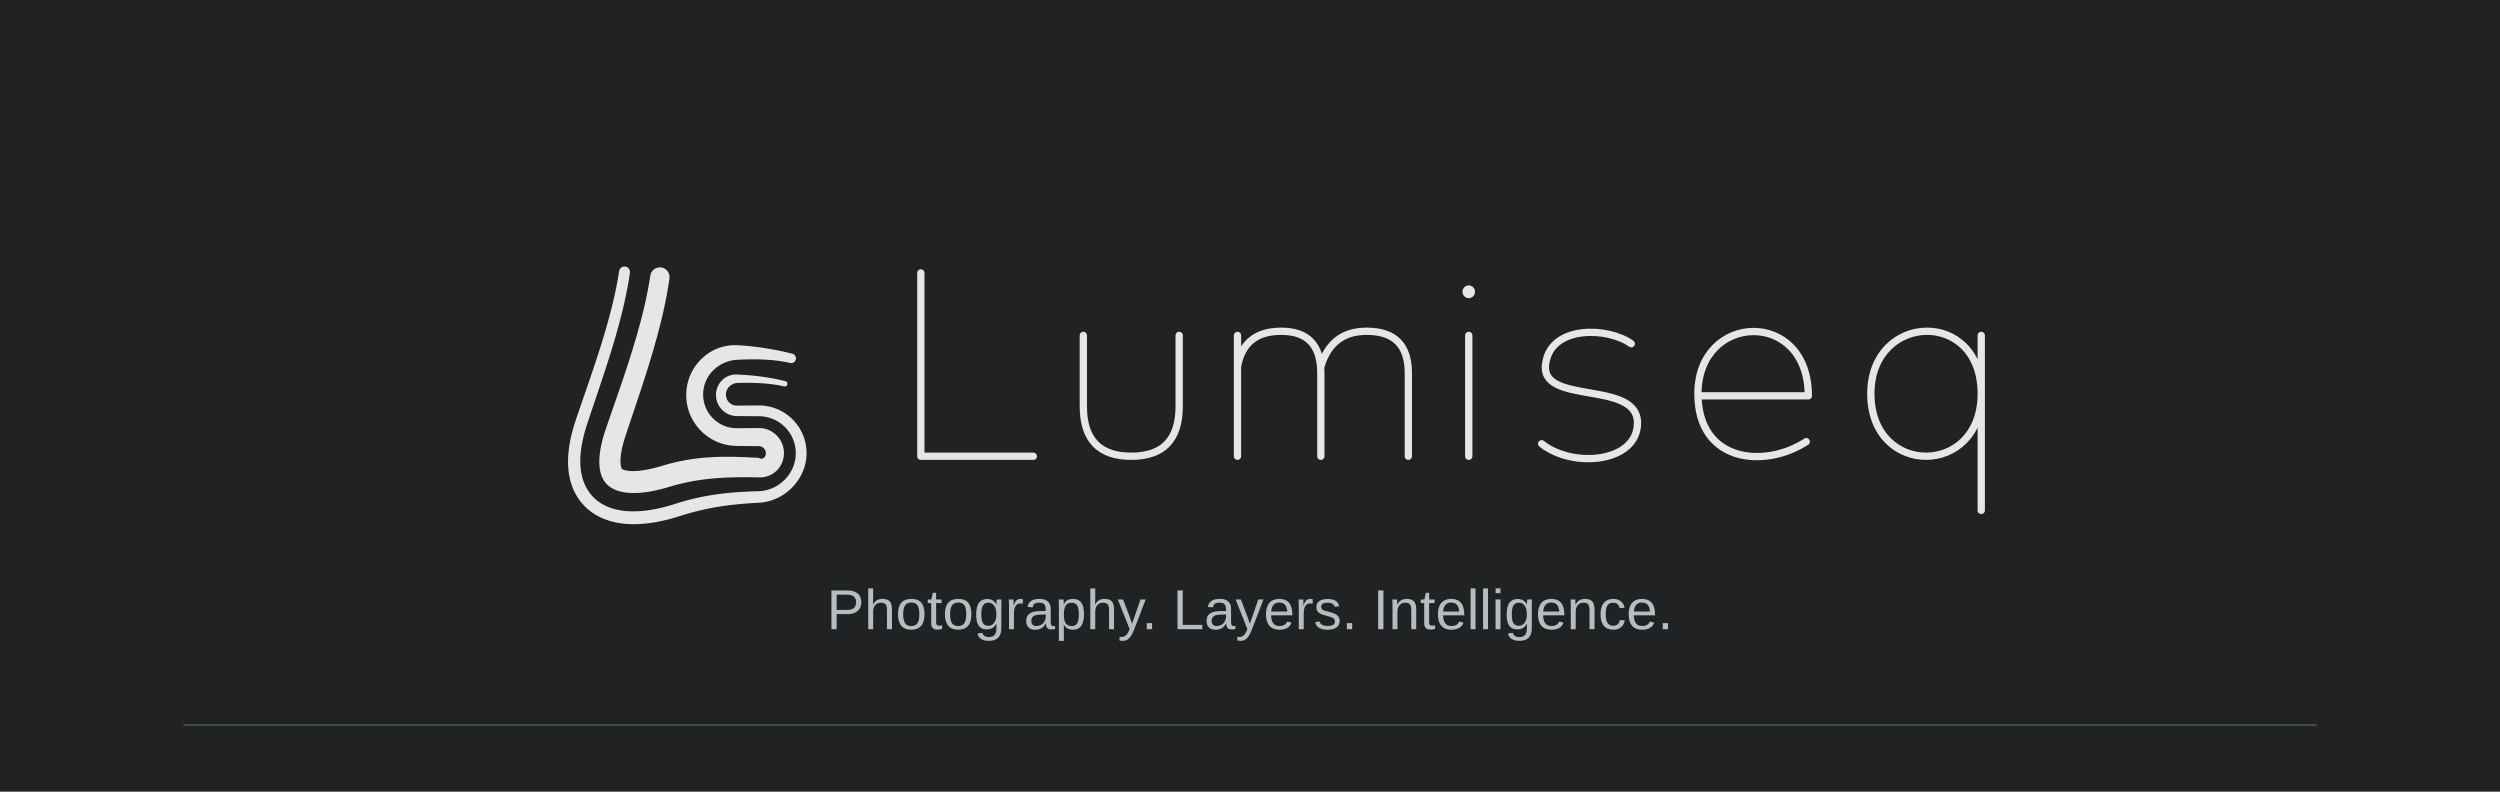
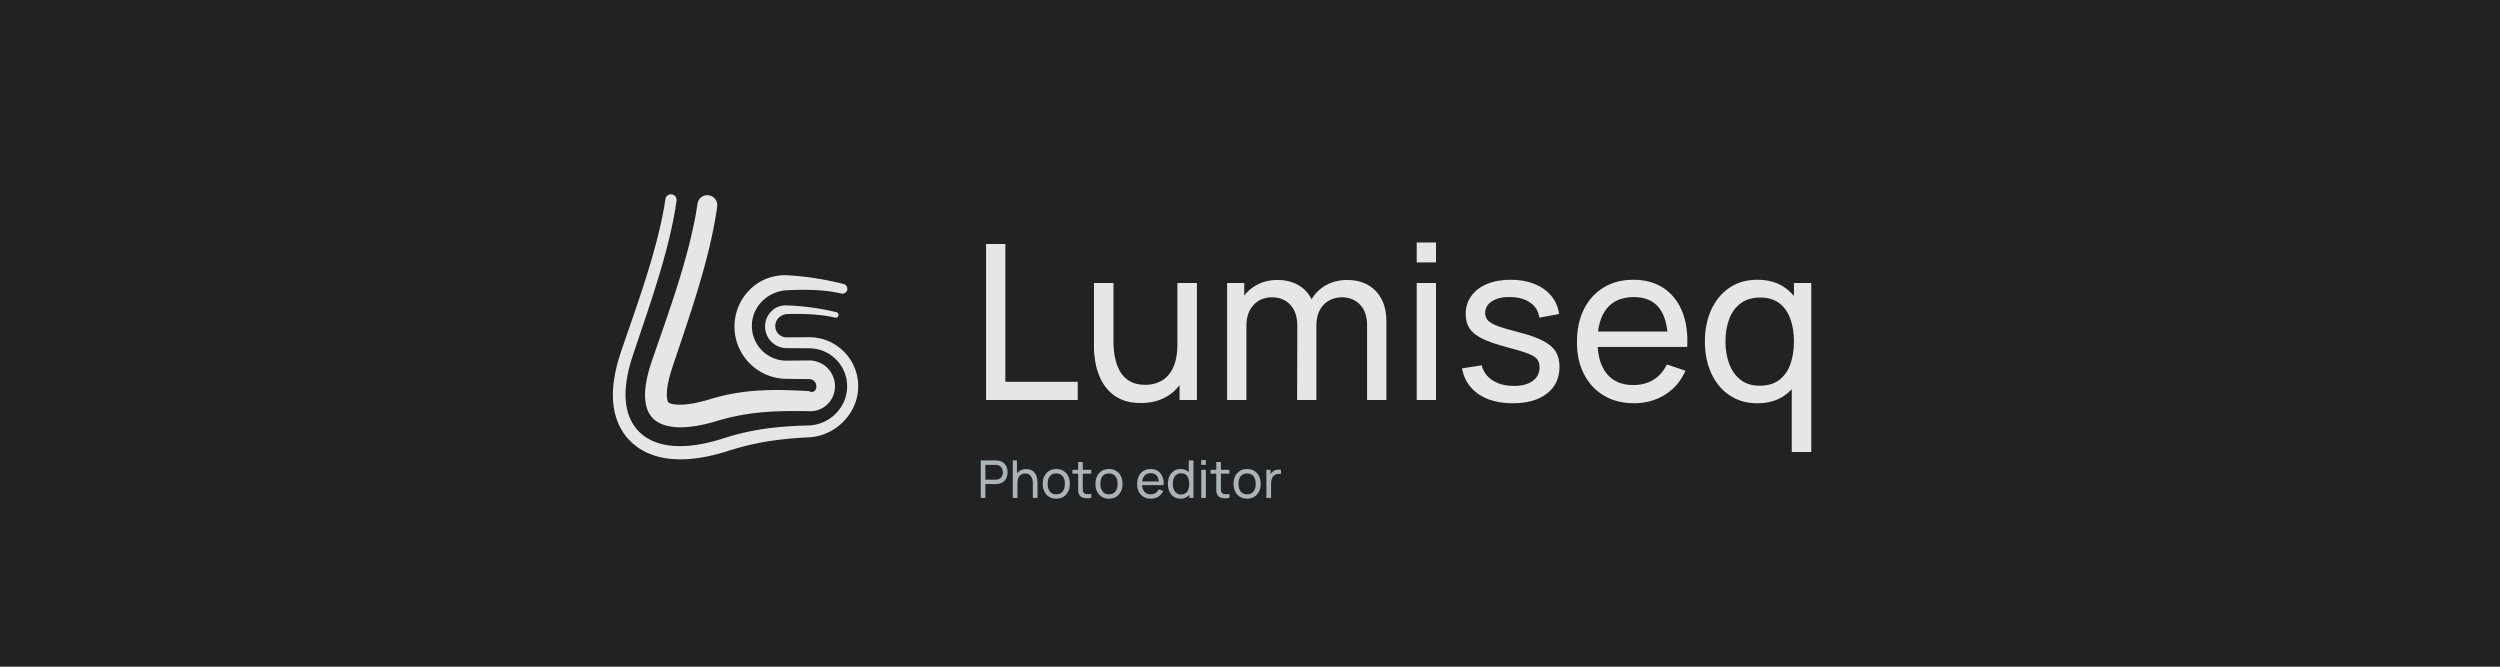
- <svg xmlns="http://www.w3.org/2000/svg" width="1200" height="380" viewBox="0 0 1200 380" role="img" aria-labelledby="title desc">
-   <rect width="1200" height="380" fill="#202224" />
-   <g transform="translate(219 81) scale(1.75)">
+ <svg xmlns="http://www.w3.org/2000/svg" width="1200" height="320" viewBox="0 0 1200 320" role="img" aria-labelledby="title desc">
+   <defs>
+     <path id="manrope-76" d="M80 0V-720H169V-84H503V0Z" />
+     <path id="manrope-117" d="M275 14Q223 14 186.0 -2.5Q149 -19 124.5 -46.5Q100 -74 86.0 -107.5Q72 -141 66.0 -176.0Q60 -211 60 -241V-540H150V-269Q150 -231 157.0 -195.5Q164 -160 180.5 -131.5Q197 -103 225.5 -86.5Q254 -70 297 -70Q330 -70 357.5 -81.5Q385 -93 404.5 -116.0Q424 -139 434.5 -174.0Q445 -209 445 -255L504 -237Q504 -159 475.5 -102.5Q447 -46 396.0 -16.0Q345 14 275 14ZM455 0V-144H445V-540H535V0Z" />
+     <path id="manrope-109" d="M716 0V-345Q716 -406 683.5 -440.0Q651 -474 600 -474Q570 -474 543.0 -460.5Q516 -447 499.0 -417.5Q482 -388 482 -343L435 -362Q434 -419 458.5 -462.5Q483 -506 526.5 -530.0Q570 -554 624 -554Q708 -554 756.5 -502.5Q805 -451 805 -365V0ZM70 0V-540H149V-395H159V0ZM393 0 394 -342Q394 -404 362.0 -439.0Q330 -474 277 -474Q224 -474 191.5 -438.0Q159 -402 159 -343L112 -371Q112 -423 137.0 -464.5Q162 -506 205.0 -530.0Q248 -554 303 -554Q357 -554 397.5 -531.0Q438 -508 460.0 -465.0Q482 -422 482 -363V0Z" />
+     <path id="manrope-105" d="M80 -635V-727H169V-635ZM80 0V-540H169V0Z" />
+     <path id="manrope-115" d="M274 15Q177 15 115.5 -27.5Q54 -70 40 -146L131 -160Q142 -116 181.5 -90.5Q221 -65 280 -65Q335 -65 366.5 -88.0Q398 -111 398 -150Q398 -173 387.5 -187.5Q377 -202 344.5 -214.5Q312 -227 246 -244Q174 -263 133.0 -283.5Q92 -304 74.5 -331.0Q57 -358 57 -397Q57 -444 83.0 -480.0Q109 -516 155.5 -535.5Q202 -555 265 -555Q326 -555 374.5 -535.5Q423 -516 452.5 -480.0Q482 -444 488 -397L397 -380Q391 -424 355.5 -449.0Q320 -474 265 -475Q212 -477 179.5 -456.5Q147 -436 147 -401Q147 -382 159.0 -368.0Q171 -354 204.5 -341.5Q238 -329 301 -313Q372 -295 413.5 -273.5Q455 -252 472.5 -223.5Q490 -195 490 -153Q490 -75 432.5 -30.0Q375 15 274 15Z" />
+     <path id="manrope-101" d="M304 15Q224 15 165.0 -20.0Q106 -55 73.0 -118.5Q40 -182 40 -266Q40 -355 72.5 -419.5Q105 -484 163.5 -519.5Q222 -555 300 -555Q381 -555 438.5 -517.5Q496 -480 525.0 -410.5Q554 -341 549 -245H460V-277Q458 -376 419.0 -425.5Q380 -475 303 -475Q220 -475 177.5 -422.0Q135 -369 135 -270Q135 -174 177.5 -121.5Q220 -69 300 -69Q354 -69 393.5 -93.5Q433 -118 455 -164L541 -135Q509 -63 446.0 -24.0Q383 15 304 15ZM105 -245V-316H504V-245Z" />
+     <path id="manrope-113" d="M282 15Q207 15 152.5 -22.5Q98 -60 69.0 -124.5Q40 -189 40 -270Q40 -351 69.0 -415.5Q98 -480 152.5 -517.5Q207 -555 282 -555Q358 -555 410.0 -518.0Q462 -481 489.0 -416.5Q516 -352 516 -270Q516 -190 489.0 -125.0Q462 -60 410.0 -22.5Q358 15 282 15ZM293 -66Q348 -66 383.0 -92.5Q418 -119 434.5 -165.0Q451 -211 451 -270Q451 -330 434.0 -376.0Q417 -422 382.5 -447.5Q348 -473 296 -473Q241 -473 205.0 -446.0Q169 -419 152.0 -373.0Q135 -327 135 -270Q135 -213 152.5 -166.5Q170 -120 205.0 -93.0Q240 -66 293 -66ZM441 240V-142H451V-540H531V240Z" />
+     <path id="manrope-80" d="M70 0V-720H355Q365 -720 379.5 -719.0Q394 -718 408 -716Q466 -707 505.5 -676.0Q545 -645 565.5 -597.5Q586 -550 586 -493Q586 -436 565.5 -388.5Q545 -341 505.5 -310.0Q466 -279 408 -270Q394 -268 379.5 -267.0Q365 -266 355 -266H159V0ZM159 -350H352Q361 -350 373.0 -351.0Q385 -352 397 -355Q431 -363 452.5 -384.0Q474 -405 484.5 -434.0Q495 -463 495 -493Q495 -523 484.5 -551.5Q474 -580 452.5 -601.5Q431 -623 397 -631Q385 -634 373.0 -634.5Q361 -635 352 -635H159Z" />
+     <path id="manrope-104" d="M455 0V-270Q455 -309 448.0 -344.5Q441 -380 424.0 -408.0Q407 -436 379.0 -452.5Q351 -469 308 -469Q275 -469 247.5 -458.0Q220 -447 200.5 -424.0Q181 -401 170.5 -366.0Q160 -331 160 -284L101 -302Q101 -381 129.5 -437.0Q158 -493 209.0 -523.5Q260 -554 330 -554Q382 -554 419.0 -537.5Q456 -521 480.5 -493.5Q505 -466 519.0 -432.5Q533 -399 539.0 -364.0Q545 -329 545 -298V0ZM70 0V-720H150V-322H160V0Z" />
+     <path id="manrope-111" d="M300 15Q219 15 161.0 -21.5Q103 -58 71.5 -122.5Q40 -187 40 -270Q40 -355 72.0 -419.0Q104 -483 162.5 -519.0Q221 -555 300 -555Q381 -555 439.5 -518.5Q498 -482 529.5 -418.0Q561 -354 561 -270Q561 -186 529.0 -121.5Q497 -57 438.5 -21.0Q380 15 300 15ZM300 -69Q384 -69 425.0 -125.0Q466 -181 466 -270Q466 -362 424.5 -416.0Q383 -470 300 -470Q244 -470 207.0 -444.5Q170 -419 152.5 -374.0Q135 -329 135 -270Q135 -179 177.0 -124.0Q219 -69 300 -69Z" />
+     <path id="manrope-116" d="M372 0Q323 10 276.5 8.0Q230 6 193.5 -11.0Q157 -28 138 -65Q122 -97 121.0 -129.5Q120 -162 120 -204V-690H209V-208Q209 -175 209.5 -151.5Q210 -128 220 -111Q238 -79 277.0 -73.5Q316 -68 372 -76ZM10 -466V-540H372V-466Z" />
+     <path id="manrope-32" d="" />
+     <path id="manrope-100" d="M282 15Q207 15 152.5 -22.5Q98 -60 69.0 -124.5Q40 -189 40 -270Q40 -351 69.0 -415.5Q98 -480 152.5 -517.5Q207 -555 282 -555Q358 -555 410.0 -518.0Q462 -481 489.0 -416.5Q516 -352 516 -270Q516 -190 489.0 -125.0Q462 -60 410.0 -22.5Q358 15 282 15ZM293 -66Q348 -66 383.0 -92.5Q418 -119 434.5 -165.0Q451 -211 451 -270Q451 -330 434.0 -376.0Q417 -422 382.5 -447.5Q348 -473 296 -473Q241 -473 205.0 -446.0Q169 -419 152.0 -373.0Q135 -327 135 -270Q135 -213 152.5 -166.5Q170 -120 205.0 -93.0Q240 -66 293 -66ZM451 0V-397H441V-720H531V0Z" />
+     <path id="manrope-114" d="M70 0V-540H150V-409L137 -426Q146 -451 161.5 -472.0Q177 -493 196 -507Q216 -524 243.0 -533.0Q270 -542 297.5 -543.5Q325 -545 349 -540V-456Q321 -464 287.0 -460.5Q253 -457 225 -436Q199 -417 185.0 -390.5Q171 -364 165.5 -333.5Q160 -303 160 -271V0Z" />
+   </defs>
+   <rect width="1200" height="320" fill="#202224" />
+   <g transform="translate(239 45) scale(1.8)">
    <g transform="translate(3 0)">
      <path d="M41.664 28.095L41.566 28.742L41.462 29.395L41.352 30.052L41.235 30.714L41.113 31.380L40.984 32.050L40.850 32.724L40.711 33.402L40.566 34.083L40.416 34.768L40.261 35.455L40.101 36.146L39.937 36.839L39.767 37.534L39.594 38.232L39.416 38.932L39.234 39.633L39.047 40.336L38.858 41.041L38.664 41.747L38.467 42.454L38.267 43.161L38.063 43.869L37.856 44.578L37.647 45.287L37.435 45.996L37.220 46.705L37.003 47.414L36.784 48.122L36.563 48.830L36.340 49.537L36.115 50.242L35.889 50.947L35.661 51.650L35.432 52.352L35.202 53.052L34.971 53.750L34.739 54.447L34.507 55.141L34.274 55.832L34.042 56.521L33.809 57.208L33.576 57.891L33.343 58.572L33.111 59.249L32.879 59.923L32.648 60.594L32.418 61.261L32.189 61.924L31.961 62.583L31.734 63.238L31.509 63.889L31.286 64.535L31.064 65.177L30.845 65.815L30.627 66.447L30.412 67.075L30.200 67.698L29.990 68.315L29.782 68.927L29.453 69.940L29.151 70.939L28.876 71.923L28.628 72.894L28.408 73.853L28.214 74.800L28.049 75.735L27.912 76.660L27.803 77.575L27.724 78.480L27.675 79.376L27.657 80.264L27.671 81.144L27.718 82.016L27.799 82.879L27.916 83.735L28.069 84.582L28.262 85.418L28.494 86.244L28.767 87.057L29.082 87.854L29.439 88.634L29.839 89.394L30.281 90.130L30.763 90.839L31.286 91.518L31.845 92.164L32.439 92.775L33.065 93.349L33.719 93.883L34.398 94.377L35.098 94.830L35.817 95.243L36.552 95.617L37.299 95.952L38.058 96.249L38.825 96.510L39.600 96.737L40.382 96.931L41.170 97.093L41.962 97.226L42.760 97.330L43.562 97.408L44.369 97.459L45.180 97.485L45.996 97.488L46.817 97.468L47.643 97.426L48.474 97.362L49.311 97.278L50.153 97.173L51.000 97.048L51.853 96.905L52.712 96.742L53.577 96.559L54.448 96.358L55.325 96.138L56.207 95.899L57.095 95.642L57.990 95.367L58.347 95.253L58.702 95.141L59.055 95.031L59.406 94.923L59.755 94.818L60.103 94.715L60.450 94.614L60.795 94.515L61.139 94.418L61.482 94.323L61.824 94.230L62.166 94.139L62.506 94.050L62.847 93.963L63.187 93.878L63.526 93.795L63.866 93.713L64.205 93.633L64.545 93.555L64.885 93.478L65.226 93.404L65.567 93.331L65.908 93.259L66.251 93.189L66.594 93.121L66.939 93.054L67.284 92.989L67.631 92.925L67.980 92.863L68.330 92.803L68.681 92.744L69.034 92.686L69.389 92.630L69.746 92.575L70.105 92.522L70.466 92.470L70.830 92.420L71.195 92.371L71.563 92.323L71.934 92.276L72.307 92.231L72.683 92.188L73.062 92.145L73.443 92.104L73.828 92.065L74.215 92.026L74.606 91.989L75.000 91.953L75.397 91.918L75.797 91.885L76.201 91.852L76.608 91.821L77.019 91.791L77.434 91.762L77.852 91.734L78.274 91.708L78.699 91.682L79.129 91.658L79.562 91.634L80.000 91.612L80.371 91.585L80.740 91.548L81.105 91.502L81.467 91.447L81.826 91.382L82.180 91.308L82.532 91.225L82.879 91.134L83.222 91.034L83.560 90.925L83.894 90.809L84.224 90.685L84.549 90.552L84.869 90.413L85.184 90.265L85.494 90.111L85.799 89.949L86.099 89.781L86.394 89.606L86.683 89.424L86.967 89.236L87.246 89.041L87.519 88.840L87.787 88.634L88.049 88.421L88.305 88.203L88.556 87.979L88.801 87.750L89.041 87.515L89.274 87.274L89.502 87.029L89.724 86.779L89.940 86.523L90.150 86.262L90.354 85.997L90.552 85.727L90.744 85.452L90.929 85.172L91.108 84.888L91.281 84.600L91.448 84.307L91.607 84.009L91.759 83.707L91.904 83.400L92.041 83.089L92.170 82.774L92.291 82.454L92.404 82.131L92.509 81.803L92.605 81.472L92.693 81.138L92.772 80.800L92.842 80.459L92.904 80.115L92.956 79.768L92.999 79.418L93.033 79.067L93.057 78.713L93.072 78.357L93.077 78.000L93.072 77.643L93.058 77.287L93.035 76.933L93.002 76.581L92.959 76.232L92.908 75.885L92.847 75.541L92.778 75.199L92.699 74.861L92.612 74.526L92.516 74.195L92.412 73.867L92.300 73.543L92.179 73.223L92.051 72.907L91.914 72.595L91.770 72.288L91.618 71.985L91.459 71.687L91.292 71.394L91.118 71.105L90.938 70.822L90.750 70.544L90.555 70.271L90.354 70.003L90.146 69.741L89.931 69.485L89.711 69.234L89.484 68.989L89.250 68.750L89.011 68.516L88.766 68.289L88.515 68.069L88.259 67.854L87.997 67.646L87.729 67.445L87.456 67.250L87.178 67.062L86.895 66.882L86.606 66.708L86.313 66.541L86.015 66.382L85.712 66.230L85.405 66.086L85.093 65.949L84.777 65.821L84.457 65.700L84.133 65.588L83.805 65.484L83.474 65.388L83.139 65.301L82.801 65.222L82.459 65.153L82.115 65.092L81.768 65.041L81.419 64.998L81.067 64.965L80.713 64.942L80.357 64.928L80.000 64.923L79.900 64.924L79.800 64.924L79.700 64.924L79.600 64.925L79.500 64.925L79.400 64.925L79.300 64.926L79.200 64.926L79.100 64.927L79.000 64.927L78.900 64.928L78.800 64.928L78.700 64.929L78.600 64.929L78.500 64.930L78.400 64.930L78.300 64.931L78.200 64.931L78.100 64.932L78.000 64.932L77.900 64.933L77.800 64.934L77.700 64.934L77.600 64.935L77.500 64.935L77.400 64.936L77.300 64.937L77.200 64.937L77.100 64.938L77.000 64.939L76.900 64.939L76.800 64.940L76.700 64.941L76.600 64.941L76.500 64.942L76.400 64.943L76.300 64.944L76.200 64.944L76.100 64.945L76.000 64.946L75.900 64.947L75.800 64.948L75.700 64.948L75.600 64.949L75.500 64.950L75.400 64.951L75.300 64.952L75.200 64.953L75.100 64.953L75.000 64.954L74.900 64.955L74.800 64.956L74.700 64.957L74.600 64.958L74.500 64.959L74.400 64.960L74.300 64.961L74.200 64.962L74.100 64.963L74.000 64.964L73.916 64.964L73.833 64.961L73.751 64.957L73.670 64.950L73.591 64.942L73.512 64.931L73.434 64.918L73.357 64.904L73.281 64.887L73.206 64.868L73.132 64.848L73.058 64.826L72.985 64.802L72.913 64.776L72.842 64.748L72.771 64.718L72.701 64.687L72.632 64.653L72.564 64.618L72.497 64.581L72.430 64.542L72.365 64.502L72.300 64.460L72.237 64.416L72.175 64.371L72.113 64.324L72.053 64.275L71.994 64.225L71.936 64.173L71.880 64.120L71.825 64.065L71.771 64.009L71.719 63.952L71.668 63.893L71.619 63.833L71.571 63.772L71.525 63.710L71.481 63.646L71.438 63.582L71.397 63.516L71.357 63.450L71.320 63.382L71.284 63.313L71.249 63.244L71.217 63.173L71.186 63.102L71.158 63.030L71.131 62.956L71.106 62.882L71.082 62.807L71.061 62.731L71.042 62.655L71.024 62.577L71.009 62.498L70.995 62.418L70.984 62.337L70.975 62.254L70.967 62.171L70.963 62.086L70.960 62.000L70.959 61.914L70.961 61.829L70.966 61.745L70.972 61.662L70.980 61.580L70.991 61.499L71.003 61.419L71.018 61.340L71.034 61.262L71.053 61.185L71.073 61.108L71.096 61.032L71.120 60.957L71.147 60.883L71.175 60.809L71.205 60.736L71.237 60.664L71.271 60.593L71.307 60.523L71.344 60.453L71.384 60.385L71.425 60.317L71.468 60.250L71.513 60.185L71.559 60.120L71.607 60.057L71.657 59.995L71.708 59.934L71.761 59.874L71.816 59.816L71.872 59.759L71.929 59.703L71.988 59.649L72.048 59.596L72.109 59.545L72.172 59.495L72.235 59.446L72.300 59.399L72.365 59.353L72.432 59.308L72.500 59.265L72.568 59.224L72.638 59.183L72.709 59.145L72.780 59.108L72.853 59.072L72.927 59.038L73.002 59.006L73.078 58.975L73.155 58.946L73.233 58.919L73.313 58.893L73.394 58.869L73.476 58.848L73.559 58.828L73.644 58.810L73.731 58.794L73.819 58.780L73.909 58.768L74.000 58.759L74.234 58.751L74.468 58.744L74.703 58.737L74.937 58.731L75.171 58.726L75.405 58.722L75.639 58.718L75.872 58.715L76.106 58.713L76.339 58.711L76.572 58.710L76.804 58.710L77.037 58.711L77.269 58.713L77.500 58.715L77.732 58.718L77.962 58.722L78.192 58.726L78.422 58.732L78.651 58.738L78.880 58.745L79.108 58.753L79.335 58.762L79.562 58.771L79.787 58.782L80.012 58.793L80.237 58.805L80.460 58.818L80.683 58.832L80.904 58.847L81.125 58.862L81.345 58.879L81.564 58.896L81.781 58.914L81.998 58.934L82.213 58.954L82.428 58.975L82.641 58.996L82.853 59.019L83.063 59.043L83.273 59.068L83.481 59.093L83.687 59.120L83.892 59.147L84.096 59.175L84.298 59.205L84.499 59.235L84.698 59.266L84.895 59.298L85.091 59.331L85.285 59.365L85.477 59.400L85.668 59.436L85.857 59.472L86.043 59.510L86.228 59.548L86.411 59.588L86.592 59.628L86.771 59.669L86.947 59.711A0.741 0.741 0 0 0 87.307 58.274L87.122 58.227L86.936 58.180L86.748 58.134L86.558 58.088L86.367 58.042L86.173 57.997L85.978 57.953L85.782 57.908L85.583 57.864L85.383 57.821L85.182 57.778L84.979 57.736L84.774 57.694L84.568 57.652L84.360 57.611L84.151 57.571L83.941 57.531L83.729 57.492L83.516 57.453L83.302 57.414L83.086 57.377L82.869 57.340L82.651 57.303L82.431 57.267L82.211 57.232L81.989 57.197L81.766 57.163L81.543 57.129L81.318 57.096L81.092 57.064L80.865 57.032L80.637 57.001L80.409 56.971L80.179 56.941L79.949 56.913L79.717 56.884L79.485 56.857L79.253 56.830L79.019 56.804L78.785 56.779L78.550 56.754L78.314 56.730L78.078 56.707L77.842 56.685L77.604 56.664L77.366 56.643L77.128 56.623L76.889 56.604L76.650 56.586L76.411 56.568L76.171 56.551L75.930 56.536L75.690 56.521L75.449 56.507L75.208 56.494L74.967 56.481L74.725 56.470L74.484 56.459L74.242 56.450L74.000 56.441L73.846 56.435L73.692 56.433L73.539 56.436L73.388 56.442L73.237 56.453L73.088 56.468L72.939 56.487L72.792 56.510L72.646 56.537L72.501 56.568L72.357 56.603L72.215 56.641L72.074 56.684L71.934 56.731L71.796 56.781L71.660 56.835L71.525 56.893L71.392 56.954L71.261 57.020L71.132 57.089L71.004 57.161L70.879 57.237L70.756 57.316L70.635 57.399L70.517 57.485L70.401 57.574L70.287 57.667L70.176 57.762L70.068 57.861L69.962 57.962L69.858 58.065L69.757 58.172L69.659 58.281L69.564 58.392L69.471 58.506L69.381 58.623L69.295 58.741L69.211 58.862L69.130 58.985L69.053 59.111L68.978 59.238L68.907 59.368L68.839 59.499L68.775 59.633L68.714 59.768L68.656 59.905L68.602 60.044L68.551 60.185L68.504 60.327L68.461 60.472L68.421 60.617L68.385 60.765L68.353 60.914L68.325 61.064L68.301 61.217L68.280 61.370L68.264 61.525L68.252 61.682L68.244 61.840L68.240 62.000L68.241 62.160L68.246 62.318L68.255 62.475L68.268 62.631L68.285 62.785L68.307 62.938L68.332 63.090L68.361 63.240L68.394 63.389L68.431 63.537L68.472 63.682L68.517 63.827L68.565 63.969L68.616 64.110L68.672 64.250L68.730 64.388L68.793 64.523L68.859 64.658L68.928 64.790L69.000 64.920L69.076 65.048L69.155 65.175L69.237 65.299L69.323 65.421L69.411 65.540L69.502 65.658L69.597 65.773L69.694 65.885L69.794 65.995L69.897 66.103L70.003 66.207L70.111 66.310L70.222 66.409L70.336 66.505L70.452 66.599L70.570 66.690L70.691 66.777L70.814 66.862L70.939 66.944L71.067 67.022L71.197 67.097L71.328 67.169L71.462 67.237L71.598 67.302L71.735 67.364L71.875 67.422L72.016 67.476L72.159 67.527L72.304 67.574L72.450 67.618L72.598 67.658L72.748 67.693L72.899 67.726L73.052 67.754L73.206 67.778L73.362 67.798L73.519 67.814L73.678 67.825L73.838 67.833L74.000 67.836L74.100 67.837L74.200 67.838L74.300 67.839L74.400 67.840L74.500 67.841L74.600 67.842L74.700 67.843L74.800 67.844L74.900 67.845L75.000 67.846L75.100 67.847L75.200 67.847L75.300 67.848L75.400 67.849L75.500 67.850L75.600 67.851L75.700 67.852L75.800 67.852L75.900 67.853L76.000 67.854L76.100 67.855L76.200 67.856L76.300 67.856L76.400 67.857L76.500 67.858L76.600 67.859L76.700 67.859L76.800 67.860L76.900 67.861L77.000 67.861L77.100 67.862L77.200 67.863L77.300 67.863L77.400 67.864L77.500 67.865L77.600 67.865L77.700 67.866L77.800 67.866L77.900 67.867L78.000 67.868L78.100 67.868L78.200 67.869L78.300 67.869L78.400 67.870L78.500 67.870L78.600 67.871L78.700 67.871L78.800 67.872L78.900 67.872L79.000 67.873L79.100 67.873L79.200 67.874L79.300 67.874L79.400 67.875L79.500 67.875L79.600 67.875L79.700 67.876L79.800 67.876L79.900 67.876L80.000 67.877L80.278 67.881L80.554 67.892L80.828 67.911L81.100 67.937L81.371 67.971L81.639 68.011L81.905 68.058L82.169 68.113L82.430 68.174L82.689 68.241L82.945 68.316L83.198 68.396L83.448 68.484L83.696 68.577L83.940 68.677L84.180 68.783L84.418 68.894L84.652 69.012L84.882 69.135L85.109 69.264L85.332 69.399L85.551 69.539L85.766 69.684L85.977 69.835L86.184 69.991L86.387 70.152L86.585 70.318L86.780 70.489L86.969 70.665L87.155 70.845L87.335 71.031L87.511 71.220L87.682 71.415L87.848 71.613L88.009 71.816L88.165 72.023L88.316 72.234L88.461 72.449L88.601 72.668L88.736 72.891L88.865 73.118L88.988 73.348L89.106 73.582L89.217 73.820L89.323 74.060L89.423 74.304L89.516 74.552L89.604 74.802L89.684 75.055L89.759 75.311L89.826 75.570L89.887 75.831L89.942 76.095L89.989 76.361L90.029 76.629L90.063 76.900L90.089 77.172L90.108 77.446L90.119 77.722L90.123 78.000L90.120 78.278L90.109 78.554L90.091 78.828L90.065 79.101L90.033 79.371L89.993 79.640L89.946 79.906L89.893 80.170L89.832 80.432L89.765 80.691L89.692 80.947L89.611 81.201L89.525 81.451L89.432 81.699L89.333 81.944L89.228 82.185L89.116 82.423L88.999 82.657L88.876 82.888L88.748 83.116L88.615 83.340L88.476 83.560L88.332 83.777L88.183 83.990L88.029 84.200L87.870 84.405L87.707 84.607L87.538 84.805L87.365 84.998L87.188 85.188L87.005 85.373L86.818 85.554L86.627 85.730L86.431 85.902L86.231 86.069L86.026 86.232L85.817 86.390L85.604 86.543L85.387 86.691L85.166 86.834L84.941 86.971L84.711 87.104L84.478 87.231L84.241 87.352L84.001 87.468L83.756 87.578L83.508 87.682L83.257 87.780L83.002 87.872L82.744 87.958L82.482 88.037L82.218 88.110L81.950 88.176L81.679 88.235L81.406 88.288L81.130 88.333L80.851 88.371L80.569 88.402L80.286 88.426L80.000 88.442L79.556 88.454L79.116 88.468L78.680 88.483L78.247 88.498L77.817 88.515L77.391 88.533L76.967 88.552L76.547 88.572L76.130 88.594L75.716 88.616L75.305 88.640L74.897 88.665L74.492 88.692L74.089 88.720L73.689 88.749L73.291 88.779L72.896 88.811L72.503 88.845L72.112 88.880L71.724 88.916L71.338 88.955L70.953 88.994L70.571 89.035L70.191 89.078L69.812 89.123L69.435 89.169L69.060 89.217L68.686 89.267L68.313 89.318L67.942 89.371L67.572 89.426L67.203 89.483L66.836 89.542L66.469 89.603L66.103 89.666L65.737 89.730L65.373 89.797L65.009 89.866L64.645 89.936L64.282 90.009L63.919 90.084L63.556 90.161L63.193 90.241L62.830 90.322L62.467 90.406L62.103 90.492L61.739 90.581L61.375 90.672L61.010 90.765L60.645 90.861L60.278 90.959L59.911 91.060L59.542 91.163L59.173 91.269L58.802 91.377L58.430 91.488L58.056 91.602L57.681 91.719L57.304 91.838L56.925 91.960L56.085 92.220L55.253 92.463L54.429 92.689L53.613 92.896L52.807 93.086L52.008 93.258L51.219 93.412L50.439 93.547L49.667 93.665L48.905 93.763L48.152 93.844L47.409 93.905L46.674 93.946L45.949 93.968L45.234 93.970L44.528 93.951L43.831 93.910L43.144 93.848L42.468 93.764L41.801 93.656L41.144 93.525L40.499 93.369L39.865 93.188L39.243 92.980L38.633 92.746L38.037 92.483L37.457 92.192L36.892 91.873L36.345 91.523L35.818 91.145L35.312 90.737L34.829 90.299L34.371 89.834L33.938 89.341L33.534 88.822L33.159 88.278L32.813 87.710L32.498 87.121L32.214 86.511L31.962 85.882L31.740 85.235L31.549 84.571L31.388 83.891L31.257 83.195L31.156 82.484L31.083 81.759L31.039 81.019L31.023 80.264L31.034 79.494L31.073 78.710L31.138 77.910L31.230 77.095L31.349 76.263L31.494 75.416L31.666 74.552L31.864 73.672L32.088 72.774L32.339 71.858L32.616 70.925L32.920 69.973L33.121 69.365L33.325 68.750L33.532 68.129L33.741 67.503L33.953 66.871L34.167 66.234L34.384 65.592L34.602 64.945L34.822 64.293L35.044 63.637L35.267 62.975L35.492 62.310L35.717 61.640L35.944 60.966L36.172 60.288L36.400 59.607L36.629 58.922L36.858 58.233L37.088 57.541L37.317 56.847L37.547 56.149L37.776 55.448L38.004 54.745L38.232 54.040L38.459 53.332L38.686 52.622L38.911 51.910L39.134 51.197L39.357 50.482L39.577 49.765L39.796 49.048L40.013 48.329L40.228 47.610L40.441 46.889L40.651 46.169L40.858 45.448L41.063 44.726L41.265 44.005L41.464 43.284L41.659 42.564L41.851 41.844L42.040 41.124L42.224 40.406L42.405 39.689L42.582 38.973L42.754 38.258L42.922 37.545L43.086 36.835L43.244 36.126L43.398 35.419L43.547 34.715L43.691 34.013L43.829 33.315L43.962 32.619L44.089 31.926L44.210 31.237L44.326 30.552L44.435 29.870L44.538 29.193L44.634 28.519A1.500 1.500 0 0 0 41.664 28.095Z" fill="#e5e7e5" />
      <path d="M50.227 29.318L50.118 30.038L50.001 30.761L49.879 31.486L49.750 32.212L49.615 32.941L49.475 33.672L49.328 34.405L49.176 35.139L49.019 35.874L48.857 36.611L48.690 37.349L48.518 38.088L48.341 38.828L48.160 39.568L47.975 40.309L47.785 41.051L47.592 41.793L47.395 42.534L47.194 43.276L46.990 44.017L46.782 44.758L46.571 45.499L46.358 46.239L46.142 46.978L45.923 47.716L45.701 48.452L45.478 49.188L45.252 49.922L45.025 50.654L44.795 51.385L44.564 52.113L44.332 52.840L44.098 53.564L43.864 54.285L43.628 55.005L43.392 55.721L43.155 56.434L42.917 57.144L42.680 57.851L42.442 58.555L42.205 59.255L41.967 59.951L41.730 60.643L41.494 61.331L41.259 62.015L41.024 62.694L40.791 63.369L40.558 64.039L40.328 64.704L40.098 65.364L39.871 66.019L39.645 66.668L39.422 67.312L39.201 67.949L38.982 68.581L38.766 69.207L38.553 69.826L38.343 70.439L38.136 71.045L37.932 71.644L37.654 72.493L37.403 73.319L37.177 74.122L36.977 74.900L36.802 75.655L36.651 76.385L36.525 77.092L36.422 77.775L36.342 78.433L36.285 79.068L36.250 79.678L36.236 80.264L36.243 80.826L36.270 81.364L36.316 81.877L36.381 82.367L36.464 82.834L36.563 83.278L36.680 83.699L36.811 84.098L36.958 84.476L37.120 84.834L37.296 85.173L37.485 85.493L37.689 85.796L37.907 86.084L38.140 86.355L38.387 86.613L38.650 86.857L38.929 87.087L39.225 87.305L39.538 87.511L39.869 87.703L40.218 87.883L40.587 88.050L40.974 88.204L41.380 88.344L41.806 88.471L42.251 88.583L42.715 88.680L43.197 88.763L43.699 88.830L44.218 88.882L44.755 88.917L45.310 88.937L45.882 88.940L46.470 88.927L47.075 88.898L47.695 88.851L48.331 88.788L48.982 88.709L49.648 88.612L50.327 88.499L51.021 88.369L51.727 88.222L52.447 88.059L53.180 87.879L53.925 87.683L54.682 87.471L55.451 87.242L55.862 87.119L56.273 87.001L56.682 86.885L57.089 86.774L57.496 86.665L57.901 86.561L58.305 86.459L58.708 86.361L59.110 86.266L59.511 86.174L59.911 86.086L60.310 86.001L60.709 85.918L61.107 85.839L61.504 85.763L61.901 85.690L62.297 85.619L62.693 85.552L63.089 85.487L63.485 85.425L63.880 85.366L64.275 85.310L64.670 85.256L65.066 85.205L65.461 85.156L65.857 85.109L66.253 85.066L66.649 85.024L67.046 84.985L67.443 84.948L67.840 84.913L68.239 84.881L68.638 84.850L69.038 84.822L69.439 84.796L69.841 84.771L70.244 84.749L70.648 84.728L71.053 84.710L71.460 84.693L71.868 84.678L72.278 84.664L72.689 84.652L73.101 84.642L73.516 84.633L73.932 84.626L74.350 84.620L74.770 84.615L75.193 84.612L75.617 84.610L76.044 84.609L76.473 84.610L76.904 84.611L77.338 84.614L77.775 84.618L78.214 84.622L78.656 84.628L79.101 84.635L79.549 84.642L80.000 84.650L80.184 84.656L80.367 84.657L80.549 84.653L80.730 84.644L80.910 84.630L81.088 84.612L81.266 84.588L81.442 84.560L81.617 84.527L81.790 84.490L81.962 84.448L82.132 84.401L82.301 84.350L82.468 84.294L82.633 84.234L82.796 84.170L82.958 84.101L83.117 84.028L83.274 83.951L83.429 83.869L83.582 83.784L83.733 83.694L83.880 83.601L84.026 83.503L84.169 83.402L84.309 83.297L84.446 83.188L84.580 83.075L84.711 82.959L84.840 82.840L84.965 82.716L85.086 82.590L85.205 82.460L85.319 82.327L85.431 82.191L85.539 82.052L85.643 81.910L85.743 81.765L85.839 81.617L85.932 81.466L86.020 81.313L86.104 81.157L86.185 80.998L86.261 80.838L86.333 80.675L86.401 80.510L86.465 80.343L86.525 80.173L86.580 80.002L86.631 79.829L86.677 79.653L86.719 79.476L86.756 79.298L86.789 79.117L86.816 78.935L86.839 78.751L86.857 78.566L86.871 78.379L86.879 78.190L86.882 78.000L86.880 77.810L86.873 77.621L86.860 77.434L86.843 77.249L86.821 77.064L86.794 76.882L86.763 76.701L86.726 76.522L86.685 76.344L86.640 76.169L86.590 75.995L86.536 75.823L86.477 75.653L86.414 75.485L86.346 75.320L86.275 75.156L86.199 74.994L86.120 74.835L86.036 74.679L85.948 74.524L85.857 74.372L85.762 74.223L85.663 74.076L85.560 73.932L85.454 73.791L85.344 73.653L85.231 73.517L85.114 73.385L84.994 73.255L84.871 73.129L84.745 73.006L84.615 72.886L84.483 72.769L84.347 72.656L84.209 72.546L84.068 72.440L83.924 72.337L83.777 72.238L83.628 72.143L83.476 72.052L83.321 71.964L83.165 71.880L83.006 71.801L82.844 71.725L82.680 71.654L82.515 71.586L82.347 71.523L82.177 71.464L82.005 71.410L81.831 71.360L81.656 71.315L81.478 71.274L81.299 71.237L81.118 71.206L80.936 71.179L80.751 71.157L80.566 71.140L80.379 71.127L80.190 71.120L80.000 71.118L79.900 71.119L79.800 71.119L79.700 71.120L79.600 71.120L79.500 71.121L79.400 71.121L79.300 71.122L79.200 71.123L79.100 71.123L79.000 71.124L78.900 71.124L78.800 71.125L78.700 71.126L78.600 71.126L78.500 71.127L78.400 71.128L78.300 71.129L78.200 71.129L78.100 71.130L78.000 71.131L77.900 71.132L77.800 71.133L77.700 71.133L77.600 71.134L77.500 71.135L77.400 71.136L77.300 71.137L77.200 71.138L77.100 71.139L77.000 71.140L76.900 71.141L76.800 71.142L76.700 71.143L76.600 71.144L76.500 71.145L76.400 71.146L76.300 71.147L76.200 71.148L76.100 71.149L76.000 71.150L75.900 71.151L75.800 71.152L75.700 71.153L75.600 71.154L75.500 71.156L75.400 71.157L75.300 71.158L75.200 71.159L75.100 71.160L75.000 71.162L74.900 71.163L74.800 71.164L74.700 71.165L74.600 71.167L74.500 71.168L74.400 71.169L74.300 71.171L74.200 71.172L74.100 71.173L74.000 71.175L73.748 71.173L73.497 71.164L73.248 71.148L73.001 71.126L72.756 71.098L72.512 71.063L72.270 71.022L72.031 70.974L71.793 70.921L71.558 70.861L71.325 70.795L71.095 70.723L70.867 70.646L70.642 70.563L70.420 70.474L70.200 70.379L69.984 70.279L69.771 70.174L69.560 70.063L69.353 69.947L69.149 69.827L68.949 69.701L68.752 69.570L68.559 69.434L68.369 69.293L68.183 69.148L68.001 68.998L67.823 68.843L67.649 68.684L67.479 68.521L67.313 68.353L67.151 68.182L66.994 68.006L66.841 67.826L66.693 67.642L66.549 67.454L66.410 67.262L66.276 67.067L66.146 66.867L66.022 66.665L65.902 66.459L65.788 66.249L65.679 66.036L65.576 65.820L65.477 65.601L65.385 65.379L65.297 65.153L65.216 64.925L65.141 64.694L65.071 64.461L65.007 64.225L64.950 63.986L64.898 63.745L64.853 63.502L64.814 63.256L64.782 63.009L64.756 62.759L64.737 62.508L64.725 62.255L64.719 62.000L64.721 61.745L64.729 61.492L64.744 61.240L64.765 60.989L64.793 60.741L64.828 60.494L64.869 60.249L64.917 60.007L64.970 59.766L65.030 59.528L65.096 59.292L65.168 59.059L65.246 58.828L65.329 58.600L65.419 58.374L65.514 58.152L65.615 57.932L65.721 57.716L65.832 57.503L65.949 57.293L66.071 57.086L66.198 56.882L66.330 56.683L66.467 56.486L66.609 56.294L66.756 56.105L66.908 55.920L67.064 55.739L67.224 55.562L67.390 55.390L67.559 55.221L67.733 55.057L67.911 54.897L68.093 54.741L68.279 54.590L68.468 54.443L68.662 54.300L68.858 54.161L69.058 54.027L69.262 53.897L69.469 53.772L69.680 53.651L69.894 53.536L70.111 53.425L70.332 53.319L70.556 53.218L70.783 53.122L71.013 53.032L71.247 52.947L71.483 52.868L71.723 52.794L71.965 52.726L72.210 52.664L72.458 52.608L72.709 52.559L72.962 52.515L73.218 52.478L73.476 52.447L73.737 52.424L74.000 52.407L74.255 52.393L74.511 52.381L74.766 52.369L75.022 52.357L75.277 52.347L75.533 52.337L75.788 52.328L76.043 52.319L76.299 52.312L76.554 52.305L76.809 52.299L77.063 52.293L77.318 52.289L77.572 52.285L77.826 52.282L78.080 52.280L78.333 52.279L78.586 52.279L78.839 52.280L79.091 52.282L79.343 52.284L79.595 52.288L79.846 52.293L80.096 52.298L80.347 52.305L80.596 52.312L80.845 52.321L81.093 52.330L81.341 52.341L81.588 52.353L81.834 52.366L82.080 52.380L82.325 52.395L82.569 52.411L82.812 52.428L83.055 52.447L83.296 52.467L83.537 52.487L83.777 52.509L84.016 52.533L84.254 52.557L84.491 52.583L84.727 52.610L84.962 52.639L85.196 52.668L85.429 52.699L85.660 52.731L85.891 52.765L86.120 52.800L86.348 52.836L86.575 52.874L86.801 52.913L87.025 52.953L87.248 52.995L87.469 53.039L87.690 53.083L87.908 53.130L88.126 53.177L88.341 53.227L88.556 53.278A1.309 1.309 0 0 0 89.191 50.737L88.963 50.679L88.733 50.621L88.503 50.564L88.272 50.507L88.040 50.451L87.806 50.395L87.572 50.340L87.336 50.286L87.100 50.232L86.863 50.178L86.624 50.126L86.385 50.073L86.144 50.022L85.903 49.971L85.660 49.920L85.417 49.870L85.173 49.821L84.927 49.772L84.681 49.724L84.434 49.676L84.186 49.630L83.937 49.583L83.687 49.538L83.437 49.493L83.185 49.448L82.933 49.405L82.680 49.362L82.426 49.319L82.171 49.278L81.916 49.237L81.660 49.196L81.403 49.157L81.145 49.118L80.887 49.080L80.628 49.043L80.369 49.006L80.108 48.971L79.848 48.936L79.586 48.902L79.324 48.868L79.062 48.836L78.799 48.804L78.535 48.773L78.271 48.743L78.007 48.714L77.742 48.686L77.477 48.659L77.211 48.633L76.945 48.607L76.678 48.583L76.412 48.559L76.145 48.537L75.877 48.515L75.610 48.495L75.342 48.475L75.074 48.457L74.806 48.439L74.537 48.423L74.269 48.408L74.000 48.393L73.628 48.385L73.257 48.387L72.887 48.399L72.519 48.421L72.152 48.453L71.787 48.495L71.425 48.547L71.065 48.609L70.708 48.680L70.354 48.762L70.003 48.852L69.655 48.952L69.311 49.061L68.971 49.180L68.635 49.307L68.304 49.444L67.976 49.589L67.654 49.742L67.336 49.904L67.023 50.075L66.715 50.253L66.413 50.440L66.117 50.635L65.826 50.837L65.540 51.047L65.261 51.265L64.988 51.490L64.721 51.722L64.460 51.960L64.206 52.206L63.957 52.457L63.715 52.715L63.479 52.979L63.250 53.249L63.028 53.525L62.813 53.808L62.604 54.095L62.403 54.389L62.209 54.688L62.023 54.993L61.844 55.303L61.673 55.618L61.510 55.938L61.354 56.263L61.207 56.593L61.068 56.928L60.938 57.267L60.816 57.610L60.703 57.958L60.599 58.309L60.504 58.664L60.419 59.023L60.342 59.386L60.275 59.752L60.218 60.120L60.171 60.492L60.133 60.865L60.105 61.242L60.088 61.620L60.081 62.000L60.084 62.380L60.097 62.759L60.120 63.136L60.154 63.510L60.197 63.883L60.250 64.253L60.313 64.620L60.386 64.984L60.467 65.345L60.559 65.702L60.659 66.056L60.768 66.406L60.886 66.752L61.013 67.094L61.149 67.432L61.293 67.765L61.445 68.093L61.605 68.417L61.774 68.736L61.950 69.050L62.134 69.359L62.326 69.662L62.525 69.960L62.731 70.252L62.945 70.539L63.165 70.820L63.393 71.095L63.627 71.364L63.868 71.627L64.116 71.884L64.370 72.134L64.631 72.378L64.898 72.615L65.171 72.846L65.450 73.069L65.735 73.286L66.026 73.496L66.322 73.698L66.624 73.893L66.932 74.081L67.245 74.260L67.563 74.432L67.886 74.596L68.215 74.752L68.548 74.900L68.885 75.040L69.227 75.170L69.574 75.292L69.924 75.406L70.279 75.510L70.638 75.605L71.000 75.691L71.365 75.767L71.734 75.834L72.105 75.891L72.480 75.938L72.857 75.975L73.236 76.002L73.617 76.019L74.000 76.025L74.100 76.027L74.200 76.028L74.300 76.029L74.400 76.031L74.500 76.032L74.600 76.033L74.700 76.035L74.800 76.036L74.900 76.037L75.000 76.038L75.100 76.040L75.200 76.041L75.300 76.042L75.400 76.043L75.500 76.044L75.600 76.046L75.700 76.047L75.800 76.048L75.900 76.049L76.000 76.050L76.100 76.051L76.200 76.052L76.300 76.053L76.400 76.054L76.500 76.055L76.600 76.056L76.700 76.057L76.800 76.058L76.900 76.059L77.000 76.060L77.100 76.061L77.200 76.062L77.300 76.063L77.400 76.064L77.500 76.065L77.600 76.066L77.700 76.067L77.800 76.067L77.900 76.068L78.000 76.069L78.100 76.070L78.200 76.071L78.300 76.071L78.400 76.072L78.500 76.073L78.600 76.074L78.700 76.074L78.800 76.075L78.900 76.076L79.000 76.076L79.100 76.077L79.200 76.077L79.300 76.078L79.400 76.079L79.500 76.079L79.600 76.080L79.700 76.080L79.800 76.081L79.900 76.081L80.000 76.082L80.056 76.083L80.111 76.086L80.164 76.090L80.216 76.095L80.268 76.102L80.318 76.110L80.368 76.119L80.417 76.129L80.465 76.141L80.513 76.154L80.560 76.168L80.606 76.183L80.652 76.199L80.698 76.216L80.743 76.235L80.787 76.255L80.831 76.276L80.875 76.298L80.918 76.321L80.960 76.345L81.002 76.371L81.044 76.398L81.085 76.425L81.125 76.454L81.165 76.484L81.204 76.515L81.242 76.547L81.279 76.580L81.316 76.614L81.351 76.649L81.386 76.684L81.420 76.721L81.453 76.758L81.485 76.796L81.516 76.835L81.546 76.875L81.575 76.915L81.602 76.956L81.629 76.998L81.655 77.040L81.679 77.082L81.702 77.125L81.724 77.169L81.745 77.213L81.765 77.257L81.784 77.302L81.801 77.348L81.817 77.394L81.832 77.440L81.846 77.487L81.859 77.535L81.871 77.583L81.881 77.632L81.890 77.682L81.898 77.732L81.905 77.784L81.910 77.836L81.914 77.889L81.917 77.944L81.918 78.000L81.918 78.056L81.916 78.111L81.913 78.164L81.909 78.217L81.903 78.268L81.896 78.319L81.888 78.369L81.878 78.418L81.868 78.467L81.856 78.515L81.843 78.563L81.828 78.610L81.813 78.656L81.796 78.703L81.778 78.748L81.759 78.794L81.739 78.838L81.717 78.883L81.695 78.927L81.670 78.970L81.644 79.012L81.615 79.052L81.584 79.092L81.552 79.130L81.518 79.166L81.483 79.202L81.445 79.235L81.407 79.267L81.367 79.297L81.326 79.326L81.284 79.353L81.241 79.377L81.196 79.400L81.152 79.421L81.106 79.440L81.060 79.457L81.014 79.472L80.967 79.485L80.920 79.496L80.873 79.504L80.825 79.511L80.778 79.516L80.731 79.519L80.685 79.519L80.638 79.518L80.592 79.515L80.547 79.510L80.502 79.503L80.457 79.494L80.413 79.484L80.370 79.472L80.327 79.458L80.284 79.443L80.243 79.426L80.201 79.408L80.160 79.389L80.120 79.368L80.080 79.345L80.040 79.322L80.000 79.297L79.539 79.271L79.080 79.247L78.623 79.223L78.169 79.200L77.716 79.178L77.266 79.157L76.817 79.137L76.370 79.118L75.924 79.100L75.480 79.084L75.038 79.068L74.597 79.055L74.157 79.042L73.718 79.032L73.280 79.022L72.843 79.015L72.408 79.009L71.972 79.005L71.538 79.003L71.104 79.003L70.671 79.005L70.238 79.009L69.806 79.016L69.374 79.024L68.942 79.035L68.511 79.049L68.080 79.065L67.648 79.083L67.217 79.104L66.786 79.128L66.354 79.155L65.923 79.184L65.491 79.216L65.059 79.252L64.627 79.290L64.194 79.332L63.761 79.377L63.328 79.425L62.894 79.476L62.460 79.531L62.025 79.590L61.589 79.652L61.154 79.717L60.717 79.786L60.280 79.859L59.842 79.936L59.404 80.016L58.965 80.100L58.525 80.188L58.085 80.281L57.644 80.377L57.202 80.477L56.759 80.581L56.315 80.690L55.871 80.803L55.425 80.920L54.979 81.041L54.532 81.167L54.084 81.297L53.635 81.431L52.958 81.633L52.297 81.821L51.651 81.993L51.023 82.150L50.412 82.292L49.819 82.420L49.244 82.533L48.689 82.630L48.153 82.713L47.638 82.782L47.145 82.836L46.673 82.876L46.225 82.903L45.801 82.918L45.401 82.921L45.027 82.912L44.679 82.894L44.357 82.867L44.063 82.833L43.796 82.792L43.558 82.747L43.347 82.698L43.163 82.648L43.006 82.599L42.875 82.551L42.767 82.507L42.682 82.467L42.617 82.434L42.568 82.406L42.534 82.385L42.510 82.370L42.493 82.359L42.480 82.350L42.467 82.341L42.453 82.328L42.436 82.307L42.413 82.276L42.385 82.229L42.351 82.163L42.312 82.075L42.270 81.960L42.226 81.817L42.182 81.643L42.141 81.437L42.104 81.196L42.075 80.921L42.054 80.610L42.044 80.264L42.048 79.882L42.066 79.465L42.101 79.013L42.154 78.526L42.227 78.005L42.320 77.451L42.435 76.864L42.573 76.244L42.734 75.593L42.919 74.911L43.129 74.198L43.365 73.455L43.560 72.862L43.758 72.261L43.960 71.653L44.165 71.037L44.373 70.413L44.584 69.783L44.797 69.146L45.013 68.501L45.232 67.851L45.453 67.194L45.676 66.531L45.900 65.862L46.127 65.188L46.355 64.508L46.584 63.823L46.814 63.132L47.045 62.437L47.278 61.736L47.510 61.031L47.744 60.322L47.977 59.608L48.211 58.891L48.445 58.169L48.678 57.443L48.911 56.714L49.144 55.982L49.375 55.246L49.606 54.507L49.836 53.765L50.064 53.020L50.291 52.273L50.517 51.523L50.741 50.770L50.962 50.016L51.182 49.259L51.400 48.500L51.614 47.740L51.827 46.978L52.036 46.215L52.243 45.450L52.446 44.684L52.646 43.917L52.843 43.149L53.036 42.380L53.225 41.611L53.410 40.841L53.591 40.070L53.767 39.299L53.939 38.529L54.106 37.758L54.268 36.987L54.425 36.216L54.577 35.445L54.723 34.675L54.864 33.905L54.998 33.136L55.127 32.368L55.249 31.600L55.365 30.834L55.474 30.068A2.650 2.650 0 0 0 50.227 29.318Z" fill="#e5e7e5" />
    </g>
  </g>
-   <g transform="translate(442 131) scale(1)">
-     <g fill="none" stroke="#e5e7e5" stroke-width="3.5" stroke-linecap="round" stroke-linejoin="round">
-       <path d="M0 0V88H54M78 30V64Q78 88 101 88Q124 88 124 64V30M152 88V30M152 45Q155 28 173 28Q192 28 192 48V88M192 45Q197 28 214 28Q234 28 234 48V88M263 30V88M341 34C330 26 303 25 300 43C296 64 344 51 344 72C344 91 313 94 298 82M374 59H426C426 17 373 19 373 58C373 91 405 94 425 81M509 30V114M509 58C509 17 456 19 456 58C456 98 509 98 509 58" />
-       <path d="M263 9V9.1" stroke-width="6" />
-     </g>
+   <g fill="#e5e7e5" transform="translate(465 192) scale(0.104)" aria-hidden="true">
+     <use href="#manrope-76" x="0.00" />
+     <use href="#manrope-117" x="518.00" />
+     <use href="#manrope-109" x="1122.50" />
+     <use href="#manrope-105" x="1987.50" />
+     <use href="#manrope-115" x="2236.50" />
+     <use href="#manrope-101" x="2767.00" />
+     <use href="#manrope-113" x="3357.50" />
  </g>
-   <text x="600" y="302" fill="#b5bdc0" text-anchor="middle" font-family="Arial,Helvetica,sans-serif" font-size="27">Photography. Layers. Intelligence.</text>
-   <path d="M88 348H1112" stroke="#42474a" />
+   <g fill="#aab3b7" transform="translate(469 239) scale(0.025)" aria-hidden="true">
+     <use href="#manrope-80" x="0.00" />
+     <use href="#manrope-104" x="615.50" />
+     <use href="#manrope-111" x="1220.00" />
+     <use href="#manrope-116" x="1820.50" />
+     <use href="#manrope-111" x="2232.00" />
+     <use href="#manrope-32" x="2832.50" />
+     <use href="#manrope-101" x="3032.50" />
+     <use href="#manrope-100" x="3623.00" />
+     <use href="#manrope-105" x="4223.50" />
+     <use href="#manrope-116" x="4472.50" />
+     <use href="#manrope-111" x="4884.00" />
+     <use href="#manrope-114" x="5484.50" />
+   </g>
</svg>
